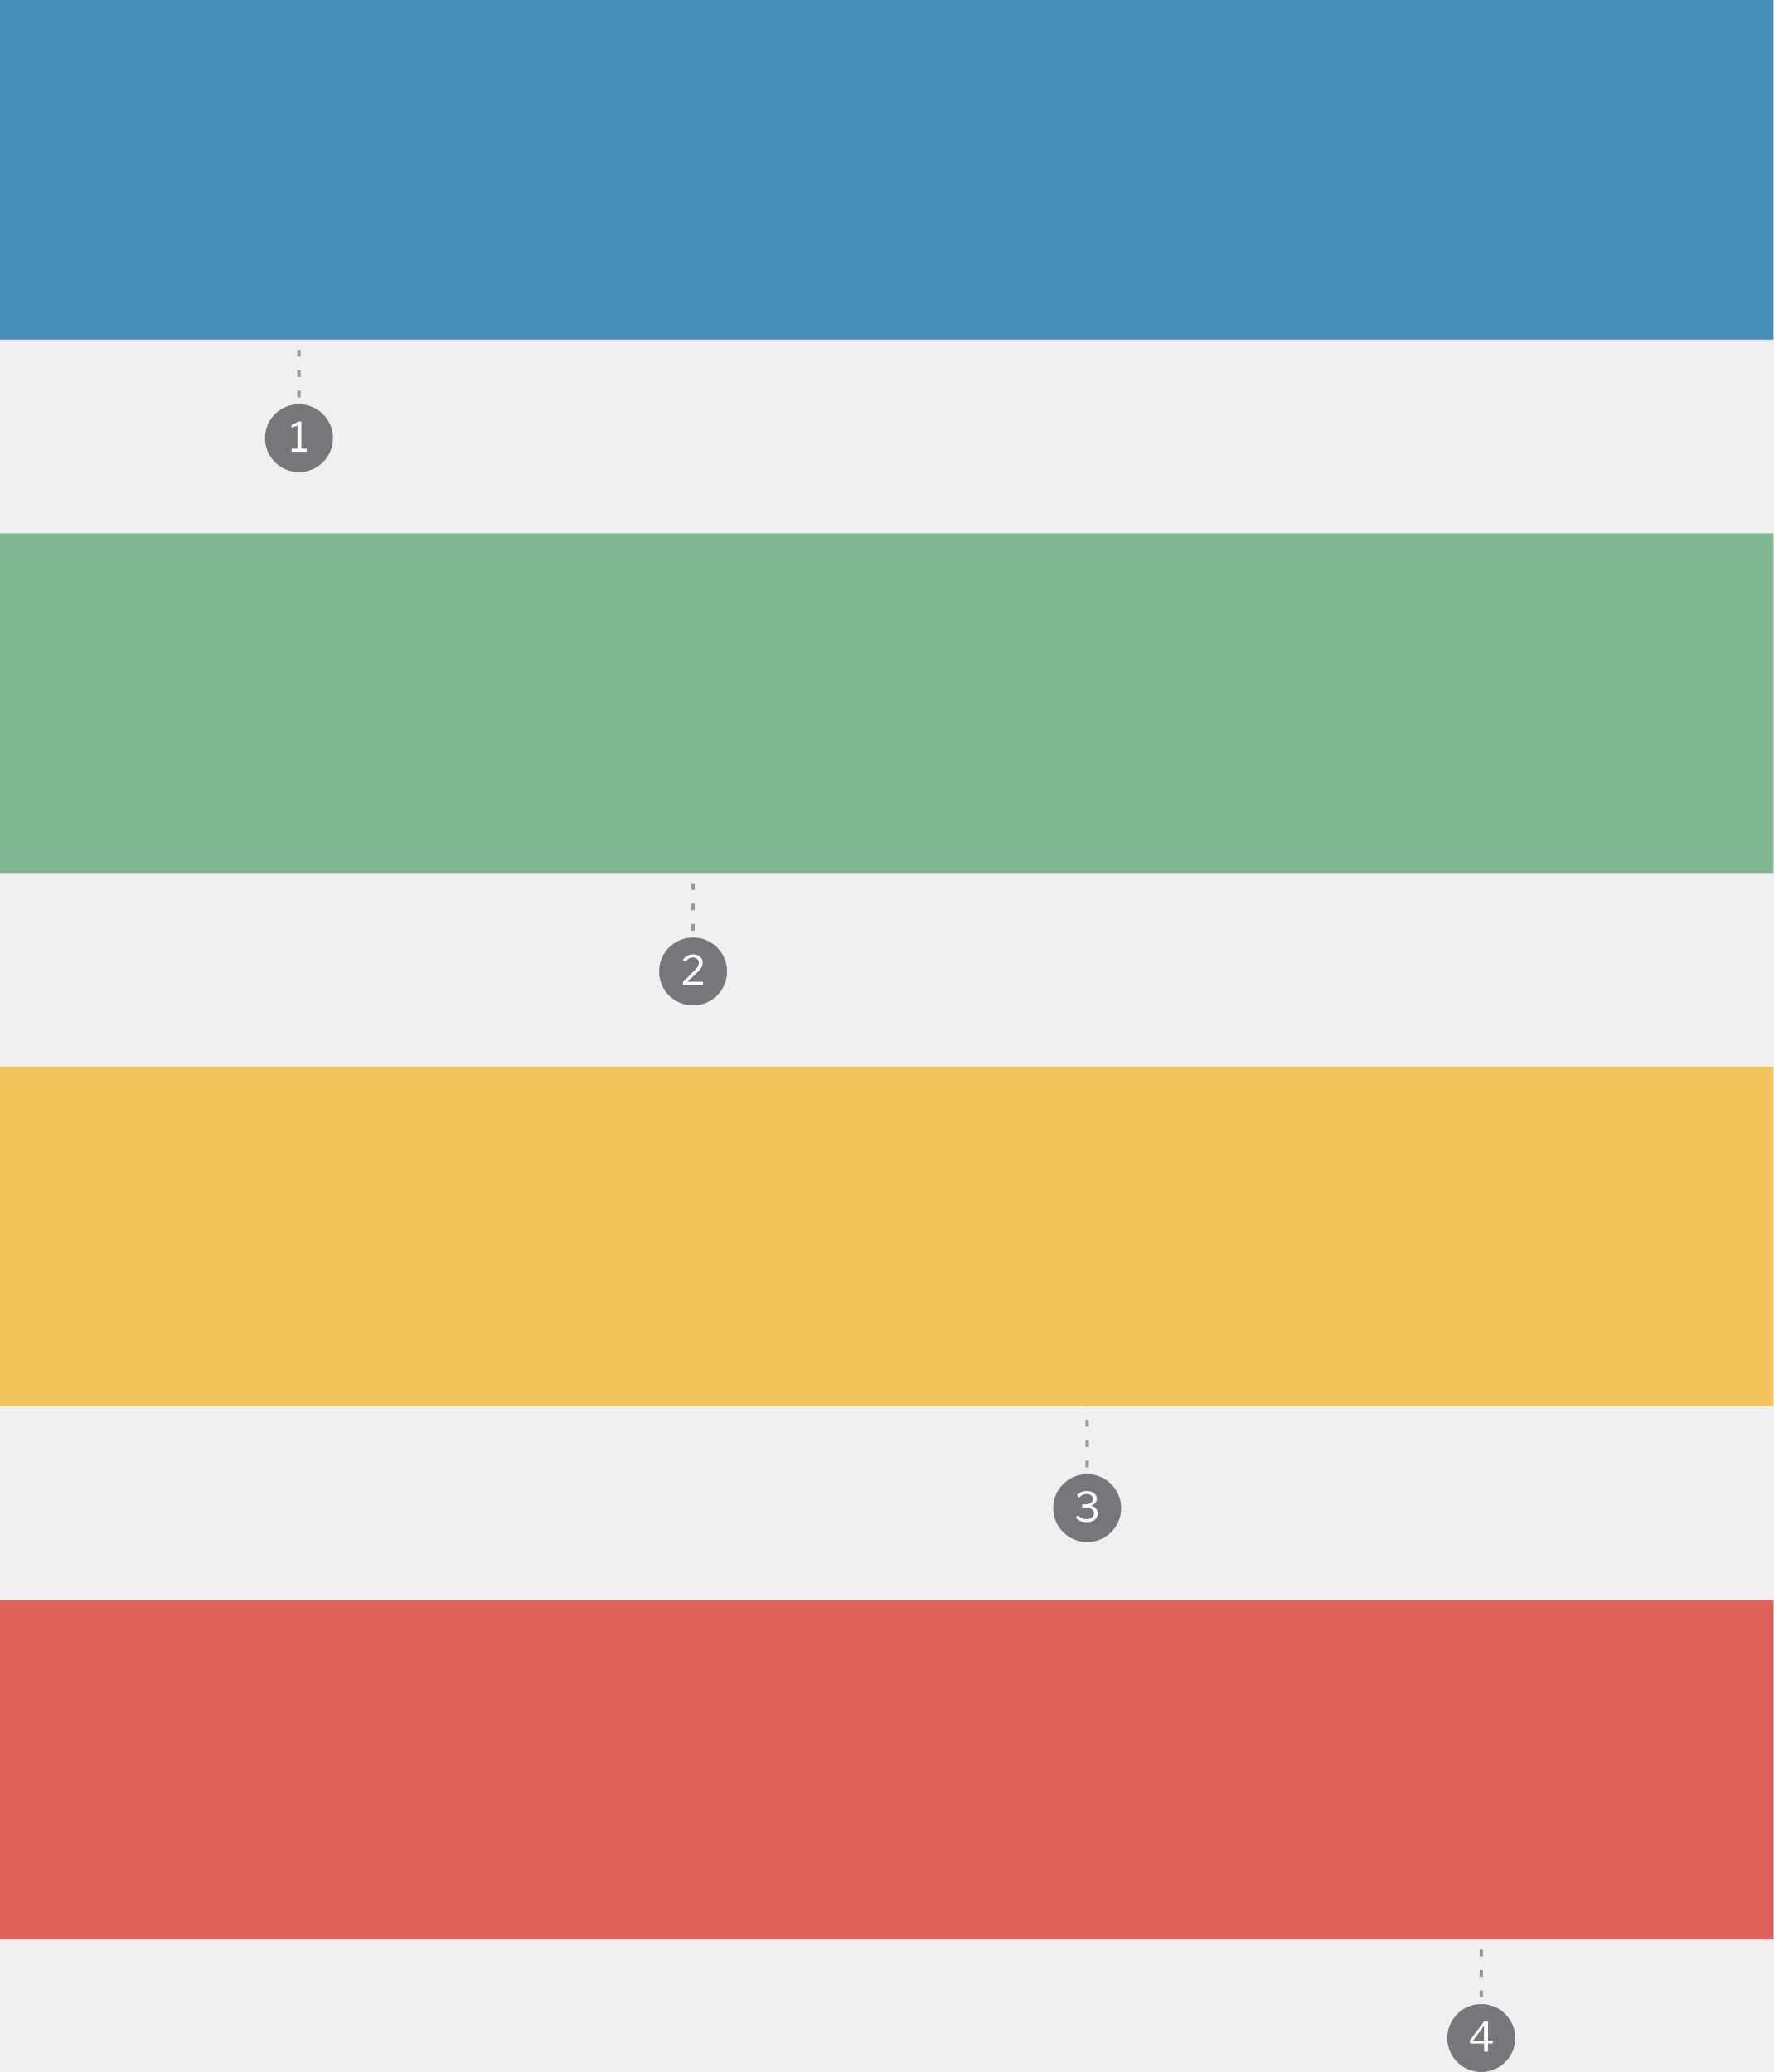
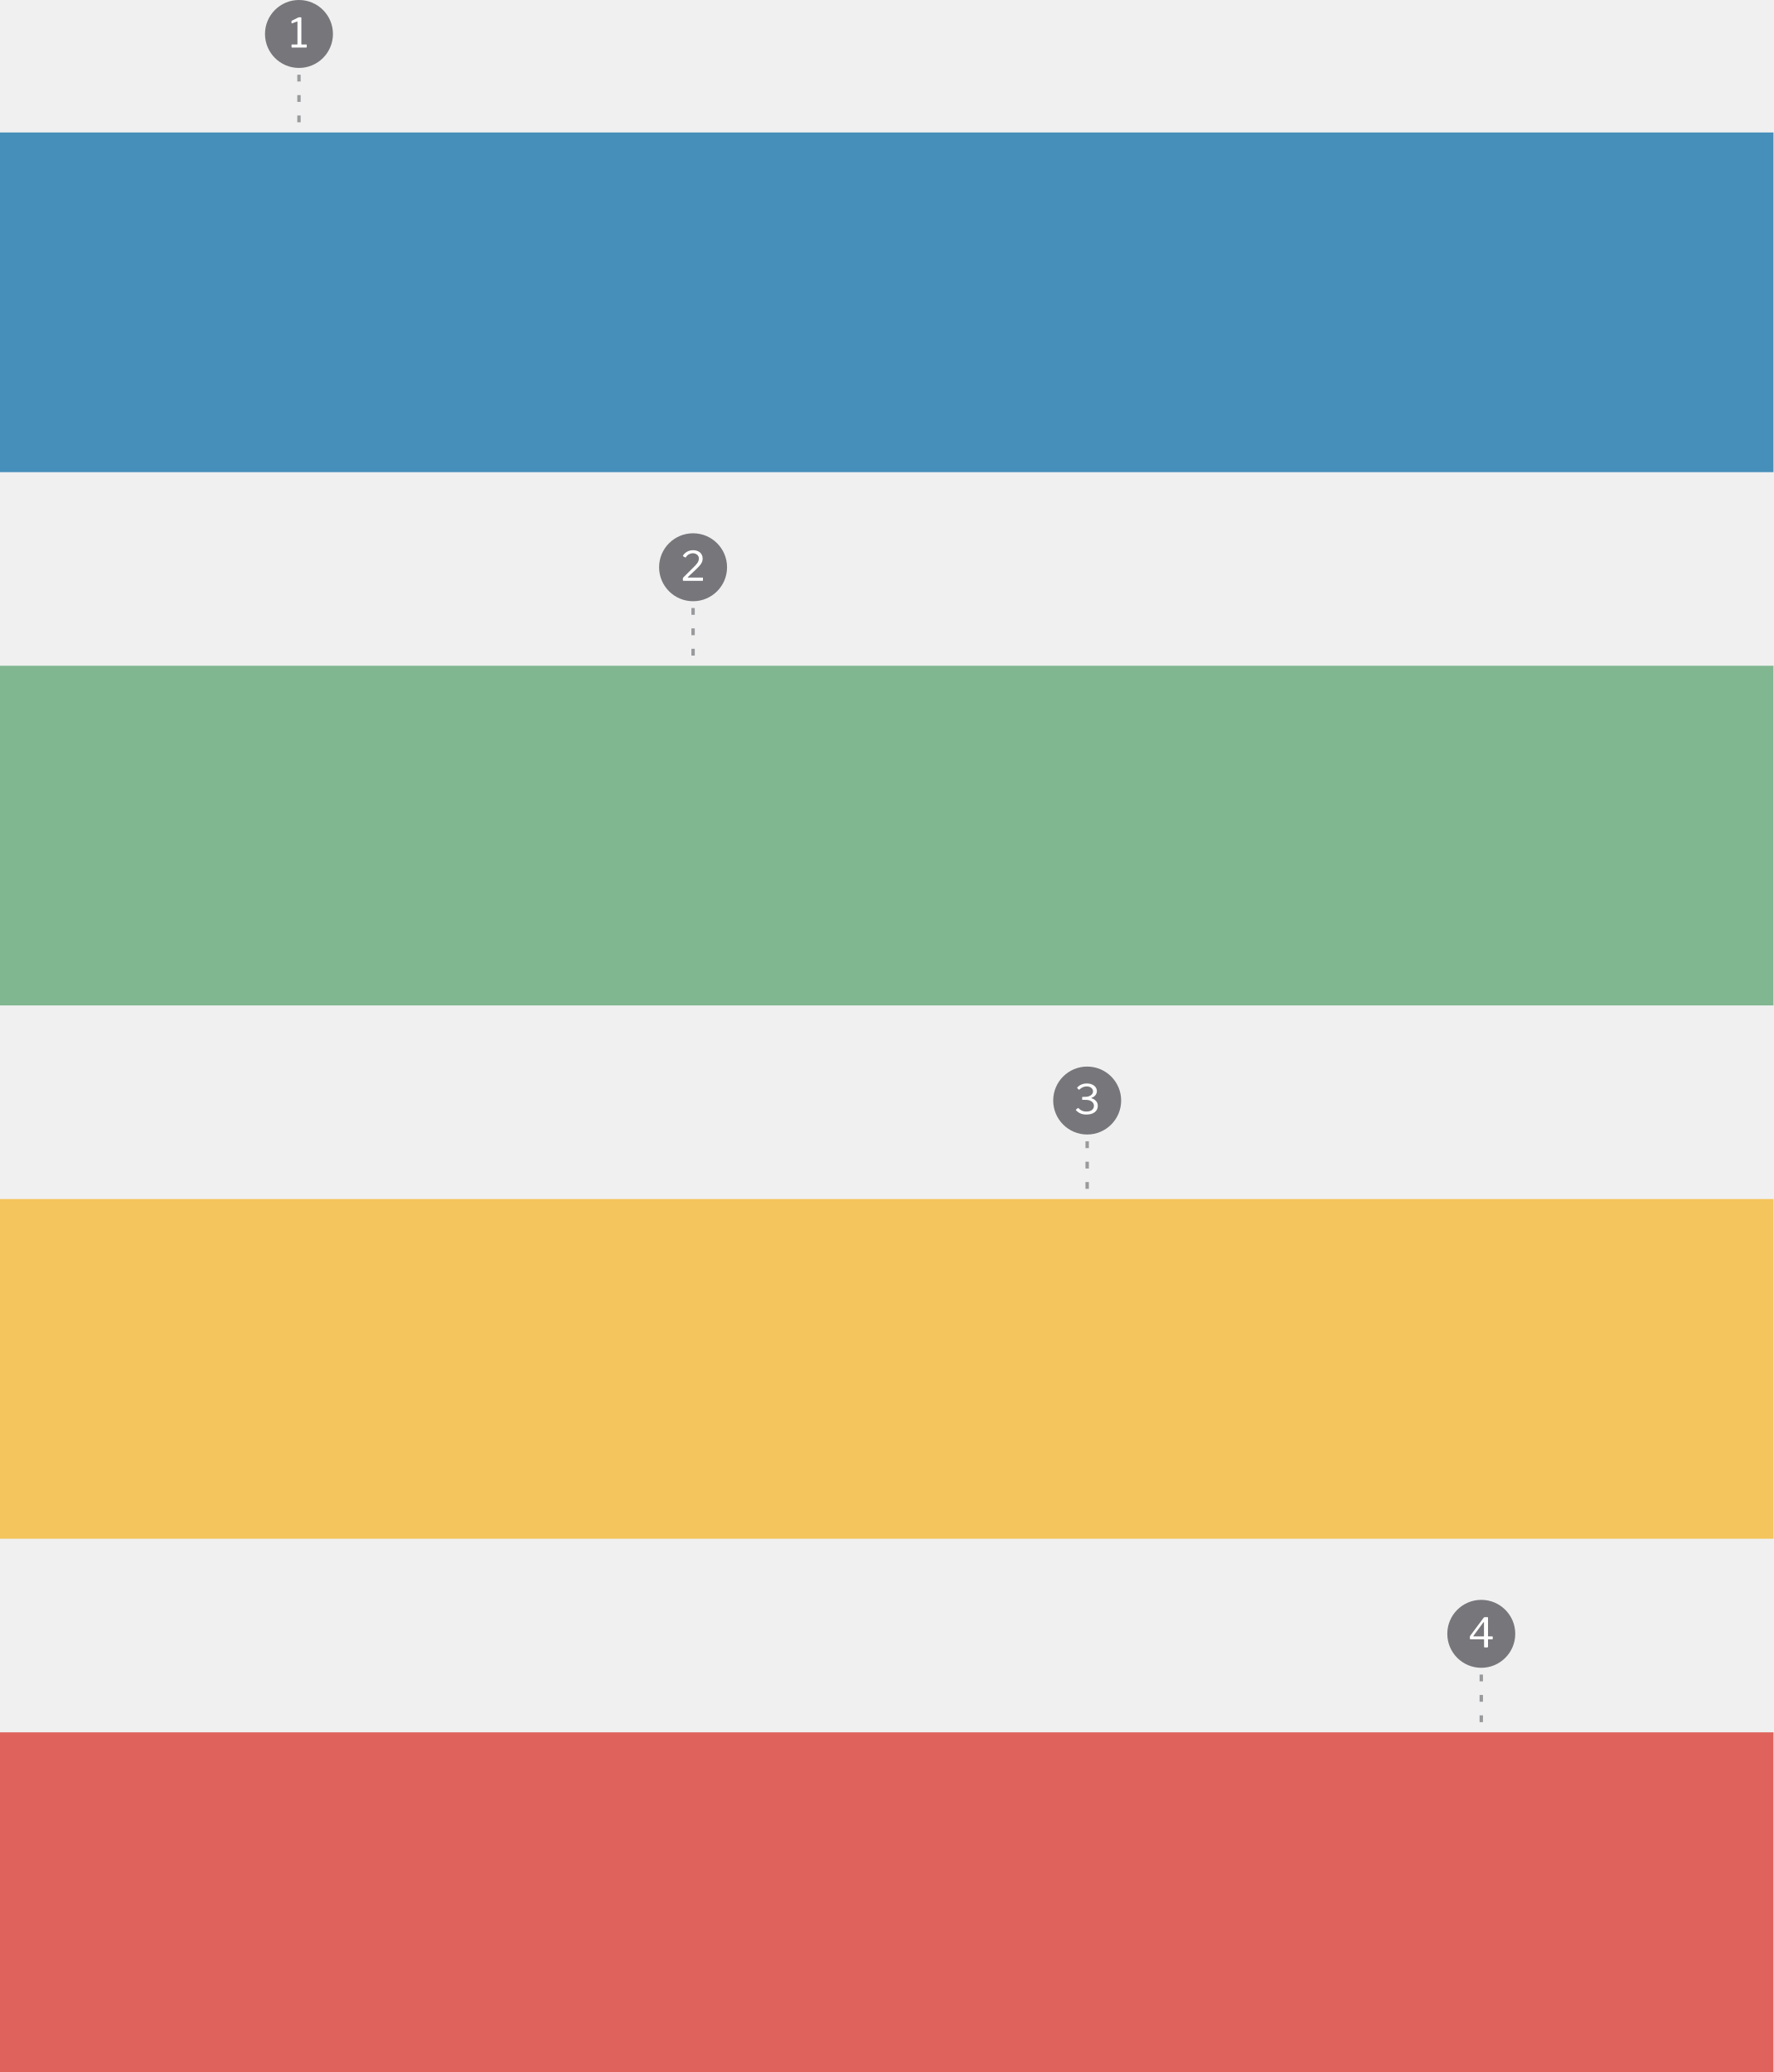
<svg xmlns="http://www.w3.org/2000/svg" width="522" height="610" viewBox="0 0 522 610" fill="none">
-   <path d="M88 73L88 119" stroke="#989A9C" stroke-linejoin="round" stroke-dasharray="2 4" />
-   <circle cx="88" cy="129" r="10" fill="#76767B" />
-   <path d="M90.155 132.088C90.243 132.088 90.287 132.128 90.287 132.208V132.88C90.287 132.904 90.275 132.932 90.251 132.964C90.235 132.988 90.203 133 90.155 133H85.943C85.855 133 85.811 132.96 85.811 132.88V132.208C85.811 132.128 85.855 132.088 85.943 132.088H87.455C87.519 132.088 87.551 132.068 87.551 132.028V125.428C87.551 125.348 87.515 125.316 87.443 125.332L85.955 125.884C85.851 125.908 85.799 125.86 85.799 125.74V125.26C85.799 125.204 85.807 125.168 85.823 125.152C85.839 125.128 85.871 125.104 85.919 125.08L87.695 124.192C87.775 124.152 87.839 124.128 87.887 124.12C87.935 124.104 87.991 124.096 88.055 124.096H88.571C88.659 124.096 88.703 124.144 88.703 124.24V132.004C88.703 132.06 88.727 132.088 88.775 132.088H90.155Z" fill="white" />
-   <path d="M204 230L204 276" stroke="#989A9C" stroke-linejoin="round" stroke-dasharray="2 4" />
-   <circle cx="204" cy="286" r="10" fill="#76767B" />
-   <path d="M203.876 286.268C204.564 285.62 205.04 285.096 205.304 284.696C205.568 284.288 205.7 283.868 205.7 283.436C205.7 282.948 205.524 282.568 205.172 282.296C204.82 282.016 204.404 281.876 203.924 281.876C203.548 281.876 203.176 281.972 202.808 282.164C202.44 282.356 202.128 282.656 201.872 283.064C201.848 283.104 201.808 283.124 201.752 283.124C201.72 283.124 201.68 283.112 201.632 283.088L201.104 282.776C201.04 282.736 201.008 282.688 201.008 282.632C201.008 282.592 201.024 282.552 201.056 282.512C201.408 282 201.84 281.616 202.352 281.36C202.872 281.104 203.428 280.976 204.02 280.976C204.532 280.976 205 281.072 205.424 281.264C205.848 281.448 206.184 281.728 206.432 282.104C206.688 282.48 206.816 282.936 206.816 283.472C206.816 283.992 206.672 284.476 206.384 284.924C206.104 285.372 205.604 285.936 204.884 286.616L202.472 288.884C202.432 288.908 202.412 288.936 202.412 288.968C202.412 289.008 202.456 289.028 202.544 289.028H206.756C206.812 289.028 206.852 289.04 206.876 289.064C206.9 289.08 206.912 289.112 206.912 289.16V289.856C206.912 289.952 206.86 290 206.756 290H201.188C201.116 290 201.064 289.988 201.032 289.964C201.008 289.932 200.996 289.88 200.996 289.808V289.316C200.996 289.228 201.016 289.152 201.056 289.088C201.096 289.024 201.184 288.932 201.32 288.812L203.876 286.268Z" fill="white" />
-   <path d="M320 388L320 434" stroke="#989A9C" stroke-linejoin="round" stroke-dasharray="2 4" />
-   <circle cx="320" cy="444" r="10" fill="#76767B" />
-   <path d="M317.08 440.344C317.024 440.288 317.024 440.228 317.08 440.164C317.328 439.892 317.596 439.668 317.884 439.492C318.18 439.316 318.492 439.188 318.82 439.108C319.148 439.02 319.492 438.976 319.852 438.976C320.476 438.976 321.008 439.076 321.448 439.276C321.896 439.468 322.24 439.736 322.48 440.08C322.728 440.416 322.852 440.8 322.852 441.232C322.852 441.664 322.716 442.056 322.444 442.408C322.18 442.752 321.808 443.008 321.328 443.176C321.24 443.208 321.196 443.236 321.196 443.26C321.196 443.284 321.24 443.312 321.328 443.344C321.656 443.432 321.956 443.58 322.228 443.788C322.508 443.988 322.728 444.236 322.888 444.532C323.048 444.828 323.128 445.164 323.128 445.54C323.128 446.036 323 446.48 322.744 446.872C322.488 447.264 322.104 447.572 321.592 447.796C321.088 448.012 320.456 448.12 319.696 448.12C319.296 448.12 318.916 448.076 318.556 447.988C318.196 447.892 317.86 447.748 317.548 447.556C317.244 447.364 316.96 447.128 316.696 446.848C316.664 446.808 316.652 446.772 316.66 446.74C316.668 446.708 316.692 446.676 316.732 446.644L317.248 446.236C317.304 446.196 317.344 446.18 317.368 446.188C317.392 446.196 317.416 446.212 317.44 446.236C317.68 446.484 317.92 446.68 318.16 446.824C318.4 446.968 318.652 447.076 318.916 447.148C319.18 447.212 319.468 447.244 319.78 447.244C320.484 447.244 321.028 447.088 321.412 446.776C321.796 446.464 321.988 446.064 321.988 445.576C321.988 445.192 321.88 444.868 321.664 444.604C321.448 444.34 321.168 444.14 320.824 444.004C320.48 443.868 320.116 443.8 319.732 443.8L318.664 443.788C318.568 443.788 318.52 443.748 318.52 443.668V443.044C318.52 442.972 318.568 442.932 318.664 442.924L319.528 442.912C319.944 442.912 320.316 442.84 320.644 442.696C320.98 442.552 321.244 442.36 321.436 442.12C321.628 441.872 321.724 441.592 321.724 441.28C321.724 441.008 321.644 440.764 321.484 440.548C321.324 440.332 321.104 440.16 320.824 440.032C320.544 439.904 320.224 439.84 319.864 439.84C319.448 439.84 319.064 439.92 318.712 440.08C318.36 440.24 318.028 440.468 317.716 440.764C317.684 440.804 317.652 440.824 317.62 440.824C317.588 440.824 317.548 440.804 317.5 440.764L317.08 440.344Z" fill="white" />
-   <path d="M436 544L436 590" stroke="#989A9C" stroke-linejoin="round" stroke-dasharray="2 4" />
-   <circle cx="436" cy="600" r="10" fill="#76767B" />
-   <path d="M436.736 595.216C436.784 595.168 436.828 595.136 436.868 595.12C436.908 595.104 436.964 595.096 437.036 595.096H437.84C437.936 595.096 437.984 595.144 437.984 595.24V600.64C437.984 600.712 438.016 600.748 438.08 600.748H439.208C439.32 600.748 439.376 600.788 439.376 600.868V601.456C439.376 601.56 439.32 601.612 439.208 601.612H438.092C438.02 601.612 437.984 601.652 437.984 601.732V603.82C437.984 603.94 437.92 604 437.792 604H436.976C436.872 604 436.82 603.948 436.82 603.844V601.696C436.82 601.64 436.784 601.612 436.712 601.612H432.824C432.704 601.612 432.644 601.56 432.644 601.456V600.844C432.644 600.796 432.66 600.74 432.692 600.676C432.732 600.604 432.78 600.528 432.836 600.448L436.736 595.216ZM436.688 600.748C436.72 600.748 436.744 600.74 436.76 600.724C436.784 600.708 436.796 600.688 436.796 600.664V596.656C436.796 596.56 436.78 596.512 436.748 596.512C436.732 596.512 436.692 596.544 436.628 596.608L433.7 600.592C433.676 600.624 433.664 600.652 433.664 600.676C433.664 600.724 433.704 600.748 433.784 600.748H436.688Z" fill="white" />
-   <rect width="522" height="100" fill="#468FBA" />
-   <rect y="157" width="522" height="100" fill="#80B690" />
-   <rect y="314" width="522" height="100" fill="#F4C55C" />
-   <rect y="471" width="522" height="100" fill="#DF635C" />
+   <path d="M88 66L88 20" stroke="#989A9C" stroke-linejoin="round" stroke-dasharray="2 4" />
+   <circle cx="88" cy="10" r="10" fill="#76767B" />
+   <path d="M90.155 13.088C90.243 13.088 90.287 13.128 90.287 13.208V13.88C90.287 13.904 90.275 13.932 90.251 13.964C90.235 13.988 90.203 14 90.155 14H85.943C85.855 14 85.811 13.96 85.811 13.88V13.208C85.811 13.128 85.855 13.088 85.943 13.088H87.455C87.519 13.088 87.551 13.068 87.551 13.028V6.428C87.551 6.348 87.515 6.316 87.443 6.332L85.955 6.884C85.851 6.908 85.799 6.86 85.799 6.74V6.26C85.799 6.204 85.807 6.168 85.823 6.152C85.839 6.128 85.871 6.104 85.919 6.08L87.695 5.192C87.775 5.152 87.839 5.128 87.887 5.12C87.935 5.104 87.991 5.096 88.055 5.096H88.571C88.659 5.096 88.703 5.144 88.703 5.24V13.004C88.703 13.06 88.727 13.088 88.775 13.088H90.155Z" fill="white" />
+   <path d="M204 223L204 177" stroke="#989A9C" stroke-linejoin="round" stroke-dasharray="2 4" />
+   <circle cx="204" cy="167" r="10" fill="#76767B" />
+   <path d="M203.876 167.268C204.564 166.62 205.04 166.096 205.304 165.696C205.568 165.288 205.7 164.868 205.7 164.436C205.7 163.948 205.524 163.568 205.172 163.296C204.82 163.016 204.404 162.876 203.924 162.876C203.548 162.876 203.176 162.972 202.808 163.164C202.44 163.356 202.128 163.656 201.872 164.064C201.848 164.104 201.808 164.124 201.752 164.124C201.72 164.124 201.68 164.112 201.632 164.088L201.104 163.776C201.04 163.736 201.008 163.688 201.008 163.632C201.008 163.592 201.024 163.552 201.056 163.512C201.408 163 201.84 162.616 202.352 162.36C202.872 162.104 203.428 161.976 204.02 161.976C204.532 161.976 205 162.072 205.424 162.264C205.848 162.448 206.184 162.728 206.432 163.104C206.688 163.48 206.816 163.936 206.816 164.472C206.816 164.992 206.672 165.476 206.384 165.924C206.104 166.372 205.604 166.936 204.884 167.616L202.472 169.884C202.432 169.908 202.412 169.936 202.412 169.968C202.412 170.008 202.456 170.028 202.544 170.028L206.756 170.028C206.812 170.028 206.852 170.04 206.876 170.064C206.9 170.08 206.912 170.112 206.912 170.16L206.912 170.856C206.912 170.952 206.86 171 206.756 171L201.188 171C201.116 171 201.064 170.988 201.032 170.964C201.008 170.932 200.996 170.88 200.996 170.808L200.996 170.316C200.996 170.228 201.016 170.152 201.056 170.088C201.096 170.024 201.184 169.932 201.32 169.812L203.876 167.268Z" fill="white" />
+   <path d="M320 380L320 334" stroke="#989A9C" stroke-linejoin="round" stroke-dasharray="2 4" />
+   <circle cx="320" cy="324" r="10" fill="#76767B" />
+   <path d="M317.08 320.344C317.024 320.288 317.024 320.228 317.08 320.164C317.328 319.892 317.596 319.668 317.884 319.492C318.18 319.316 318.492 319.188 318.82 319.108C319.148 319.02 319.492 318.976 319.852 318.976C320.476 318.976 321.008 319.076 321.448 319.276C321.896 319.468 322.24 319.736 322.48 320.08C322.728 320.416 322.852 320.8 322.852 321.232C322.852 321.664 322.716 322.056 322.444 322.408C322.18 322.752 321.808 323.008 321.328 323.176C321.24 323.208 321.196 323.236 321.196 323.26C321.196 323.284 321.24 323.312 321.328 323.344C321.656 323.432 321.956 323.58 322.228 323.788C322.508 323.988 322.728 324.236 322.888 324.532C323.048 324.828 323.128 325.164 323.128 325.54C323.128 326.036 323 326.48 322.744 326.872C322.488 327.264 322.104 327.572 321.592 327.796C321.088 328.012 320.456 328.12 319.696 328.12C319.296 328.12 318.916 328.076 318.556 327.988C318.196 327.892 317.86 327.748 317.548 327.556C317.244 327.364 316.96 327.128 316.696 326.848C316.664 326.808 316.652 326.772 316.66 326.74C316.668 326.708 316.692 326.676 316.732 326.644L317.248 326.236C317.304 326.196 317.344 326.18 317.368 326.188C317.392 326.196 317.416 326.212 317.44 326.236C317.68 326.484 317.92 326.68 318.16 326.824C318.4 326.968 318.652 327.076 318.916 327.148C319.18 327.212 319.468 327.244 319.78 327.244C320.484 327.244 321.028 327.088 321.412 326.776C321.796 326.464 321.988 326.064 321.988 325.576C321.988 325.192 321.88 324.868 321.664 324.604C321.448 324.34 321.168 324.14 320.824 324.004C320.48 323.868 320.116 323.8 319.732 323.8L318.664 323.788C318.568 323.788 318.52 323.748 318.52 323.668L318.52 323.044C318.52 322.972 318.568 322.932 318.664 322.924L319.528 322.912C319.944 322.912 320.316 322.84 320.644 322.696C320.98 322.552 321.244 322.36 321.436 322.12C321.628 321.872 321.724 321.592 321.724 321.28C321.724 321.008 321.644 320.764 321.484 320.548C321.324 320.332 321.104 320.16 320.824 320.032C320.544 319.904 320.224 319.84 319.864 319.84C319.448 319.84 319.064 319.92 318.712 320.08C318.36 320.24 318.028 320.468 317.716 320.764C317.684 320.804 317.652 320.824 317.62 320.824C317.588 320.824 317.548 320.804 317.5 320.764L317.08 320.344Z" fill="white" />
+   <path d="M436 537L436 491" stroke="#989A9C" stroke-linejoin="round" stroke-dasharray="2 4" />
+   <circle cx="436" cy="481" r="10" fill="#76767B" />
+   <path d="M436.736 476.216C436.784 476.168 436.828 476.136 436.868 476.12C436.908 476.104 436.964 476.096 437.036 476.096L437.84 476.096C437.936 476.096 437.984 476.144 437.984 476.24L437.984 481.64C437.984 481.712 438.016 481.748 438.08 481.748L439.208 481.748C439.32 481.748 439.376 481.788 439.376 481.868L439.376 482.456C439.376 482.56 439.32 482.612 439.208 482.612L438.092 482.612C438.02 482.612 437.984 482.652 437.984 482.732L437.984 484.82C437.984 484.94 437.92 485 437.792 485L436.976 485C436.872 485 436.82 484.948 436.82 484.844L436.82 482.696C436.82 482.64 436.784 482.612 436.712 482.612L432.824 482.612C432.704 482.612 432.644 482.56 432.644 482.456L432.644 481.844C432.644 481.796 432.66 481.74 432.692 481.676C432.732 481.604 432.78 481.528 432.836 481.448L436.736 476.216ZM436.688 481.748C436.72 481.748 436.744 481.74 436.76 481.724C436.784 481.708 436.796 481.688 436.796 481.664L436.796 477.656C436.796 477.56 436.78 477.512 436.748 477.512C436.732 477.512 436.692 477.544 436.628 477.608L433.7 481.592C433.676 481.624 433.664 481.652 433.664 481.676C433.664 481.724 433.704 481.748 433.784 481.748L436.688 481.748Z" fill="white" />
+   <rect y="39" width="522" height="100" fill="#468FBA" />
+   <rect y="196" width="522" height="100" fill="#80B690" />
+   <rect y="353" width="522" height="100" fill="#F4C55C" />
+   <rect y="510" width="522" height="100" fill="#DF635C" />
</svg>
